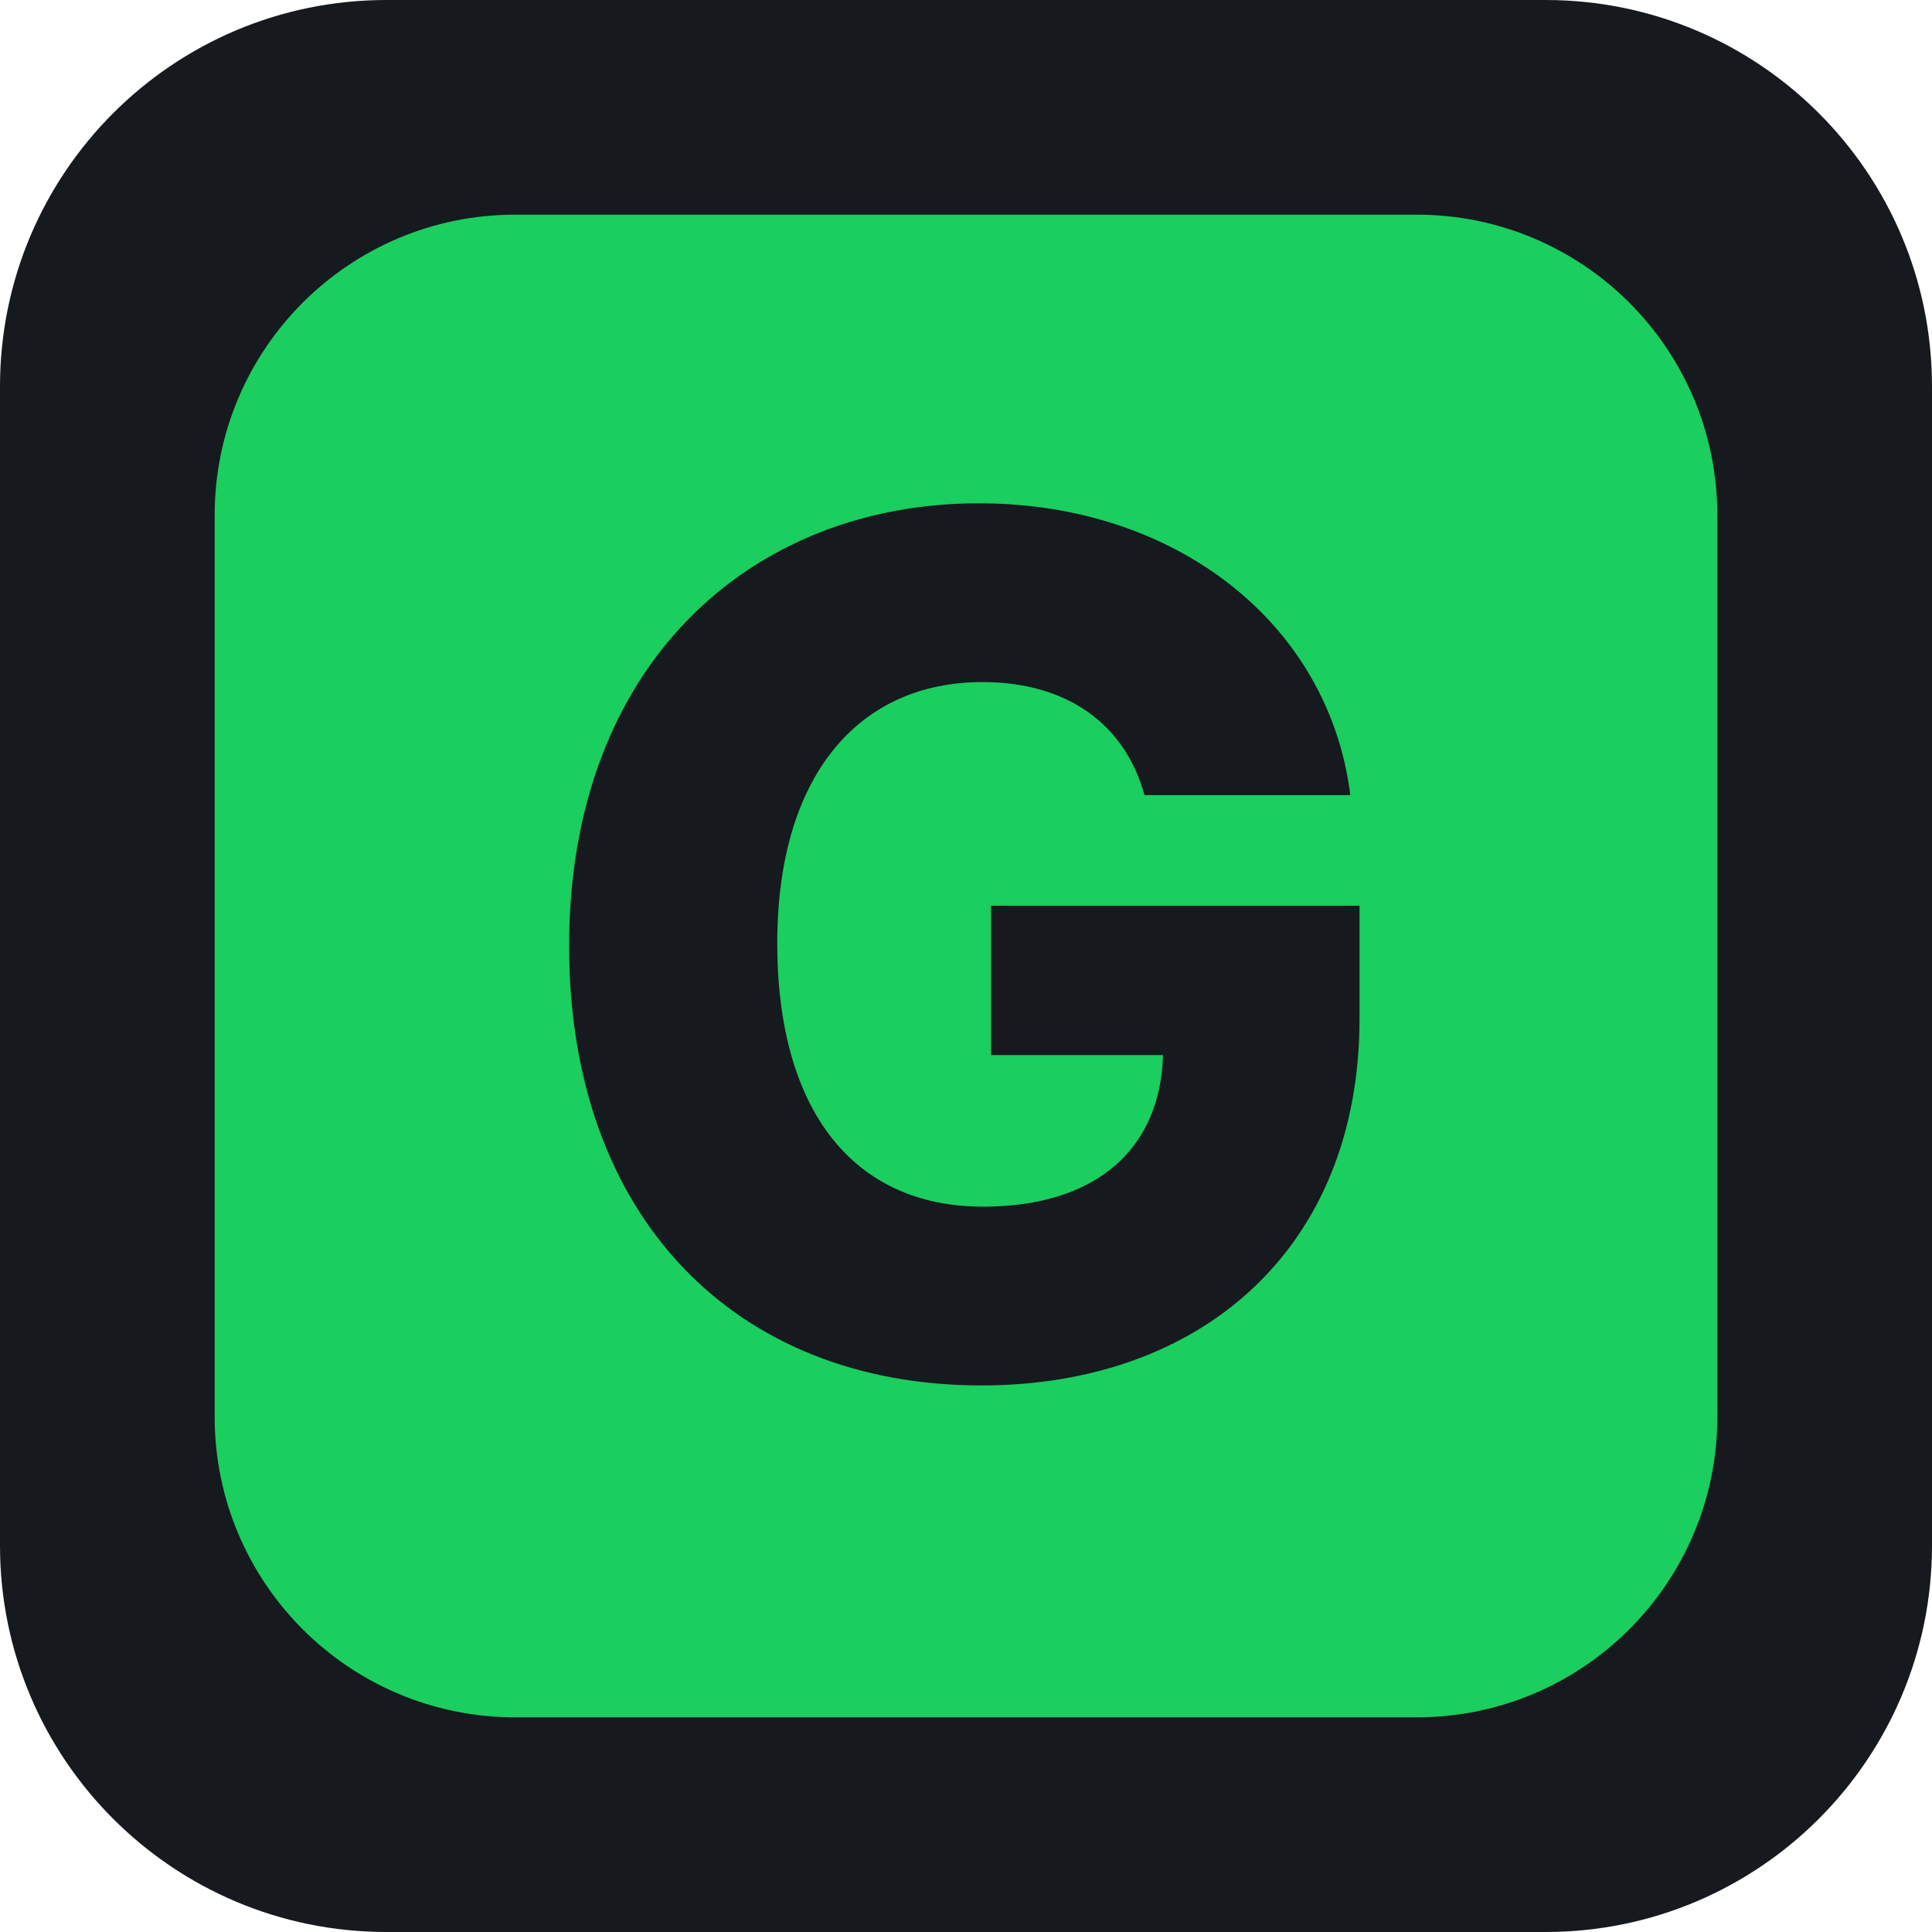
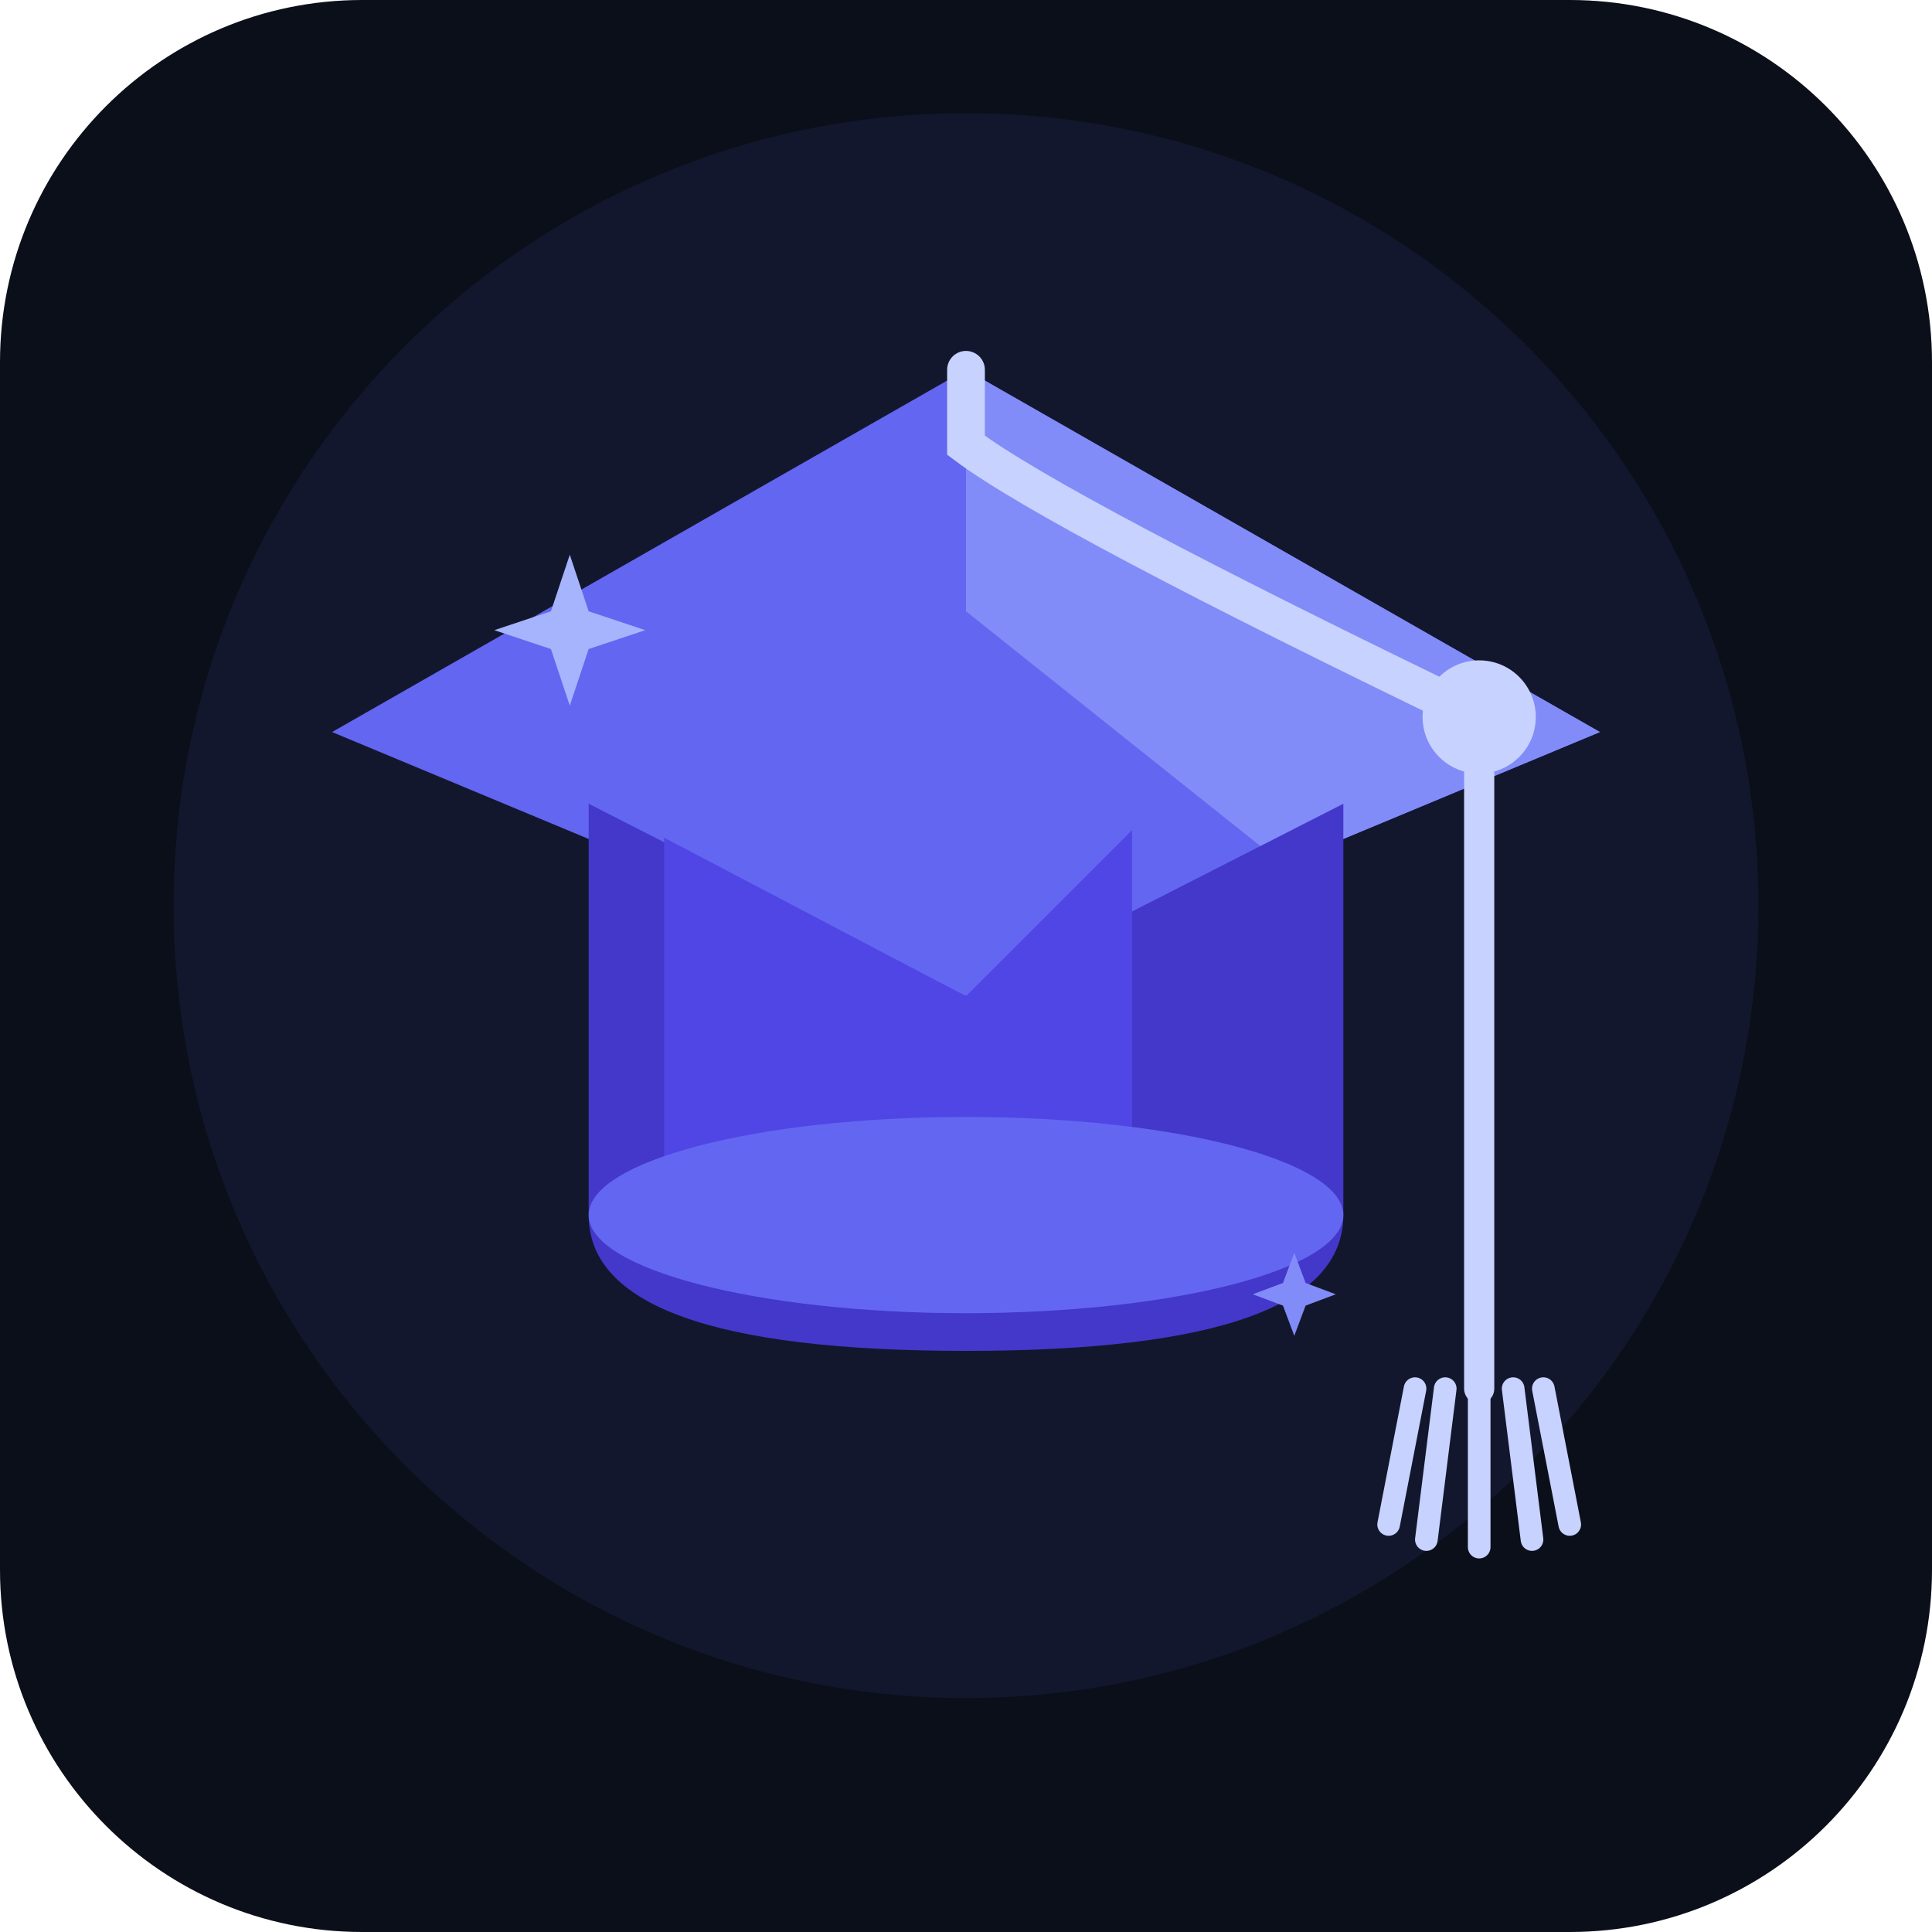
- <svg xmlns="http://www.w3.org/2000/svg" width="180" height="180" viewBox="0 0 180 180" fill="none">
-   <rect width="180" height="180" rx="36" fill="#16191E" />
-   <rect x="20" y="20" width="140" height="140" rx="28" fill="#1ACE5F" />
-   <text x="90" y="128" text-anchor="middle" font-family="Inter, system-ui, sans-serif" font-weight="800" font-size="110" fill="#16191E">G</text>
+ <svg xmlns="http://www.w3.org/2000/svg" width="512" height="512" viewBox="0 0 512 512" fill="none">
+   <rect width="512" height="512" rx="96" fill="#0b0f1a" />
+   <circle cx="256" cy="240" r="210" fill="#6366f1" fill-opacity="0.09" />
+   <path d="M256 98 L424 194 L256 264 L88 194 Z" fill="#6366f1" />
+   <path d="M256 98 L424 194 L340 229 L256 162 Z" fill="#818cf8" />
+   <path d="M156 213 L156 322 Q156 358 256 358 Q356 358 356 322 L356 213 L256 264 Z" fill="#4338ca" />
+   <path d="M176 222 L176 318 Q176 348 256 348 Q280 348 300 344 L300 220 L256 264 Z" fill="#4f46e5" />
+   <ellipse cx="256" cy="322" rx="100" ry="26" fill="#6366f1" />
+   <path d="M256 98 L256 118 Q280 136 392 190" stroke="#c7d2fe" stroke-width="10" stroke-linecap="round" fill="none" />
+   <circle cx="392" cy="190" r="15" fill="#c7d2fe" />
+   <line x1="392" y1="205" x2="392" y2="368" stroke="#c7d2fe" stroke-width="8" stroke-linecap="round" />
+   <line x1="375" y1="368" x2="368" y2="404" stroke="#c7d2fe" stroke-width="6" stroke-linecap="round" />
+   <line x1="383" y1="368" x2="378" y2="408" stroke="#c7d2fe" stroke-width="6" stroke-linecap="round" />
+   <line x1="392" y1="368" x2="392" y2="410" stroke="#c7d2fe" stroke-width="6" stroke-linecap="round" />
+   <line x1="401" y1="368" x2="406" y2="408" stroke="#c7d2fe" stroke-width="6" stroke-linecap="round" />
+   <line x1="409" y1="368" x2="416" y2="404" stroke="#c7d2fe" stroke-width="6" stroke-linecap="round" />
+   <path d="M146 162 L151 147 L156 162 L171 167 L156 172 L151 187 L146 172 L131 167 Z" fill="#a5b4fc" />
+   <path d="M340 340 L343 332 L346 340 L354 343 L346 346 L343 354 L340 346 L332 343 Z" fill="#818cf8" />
</svg>
